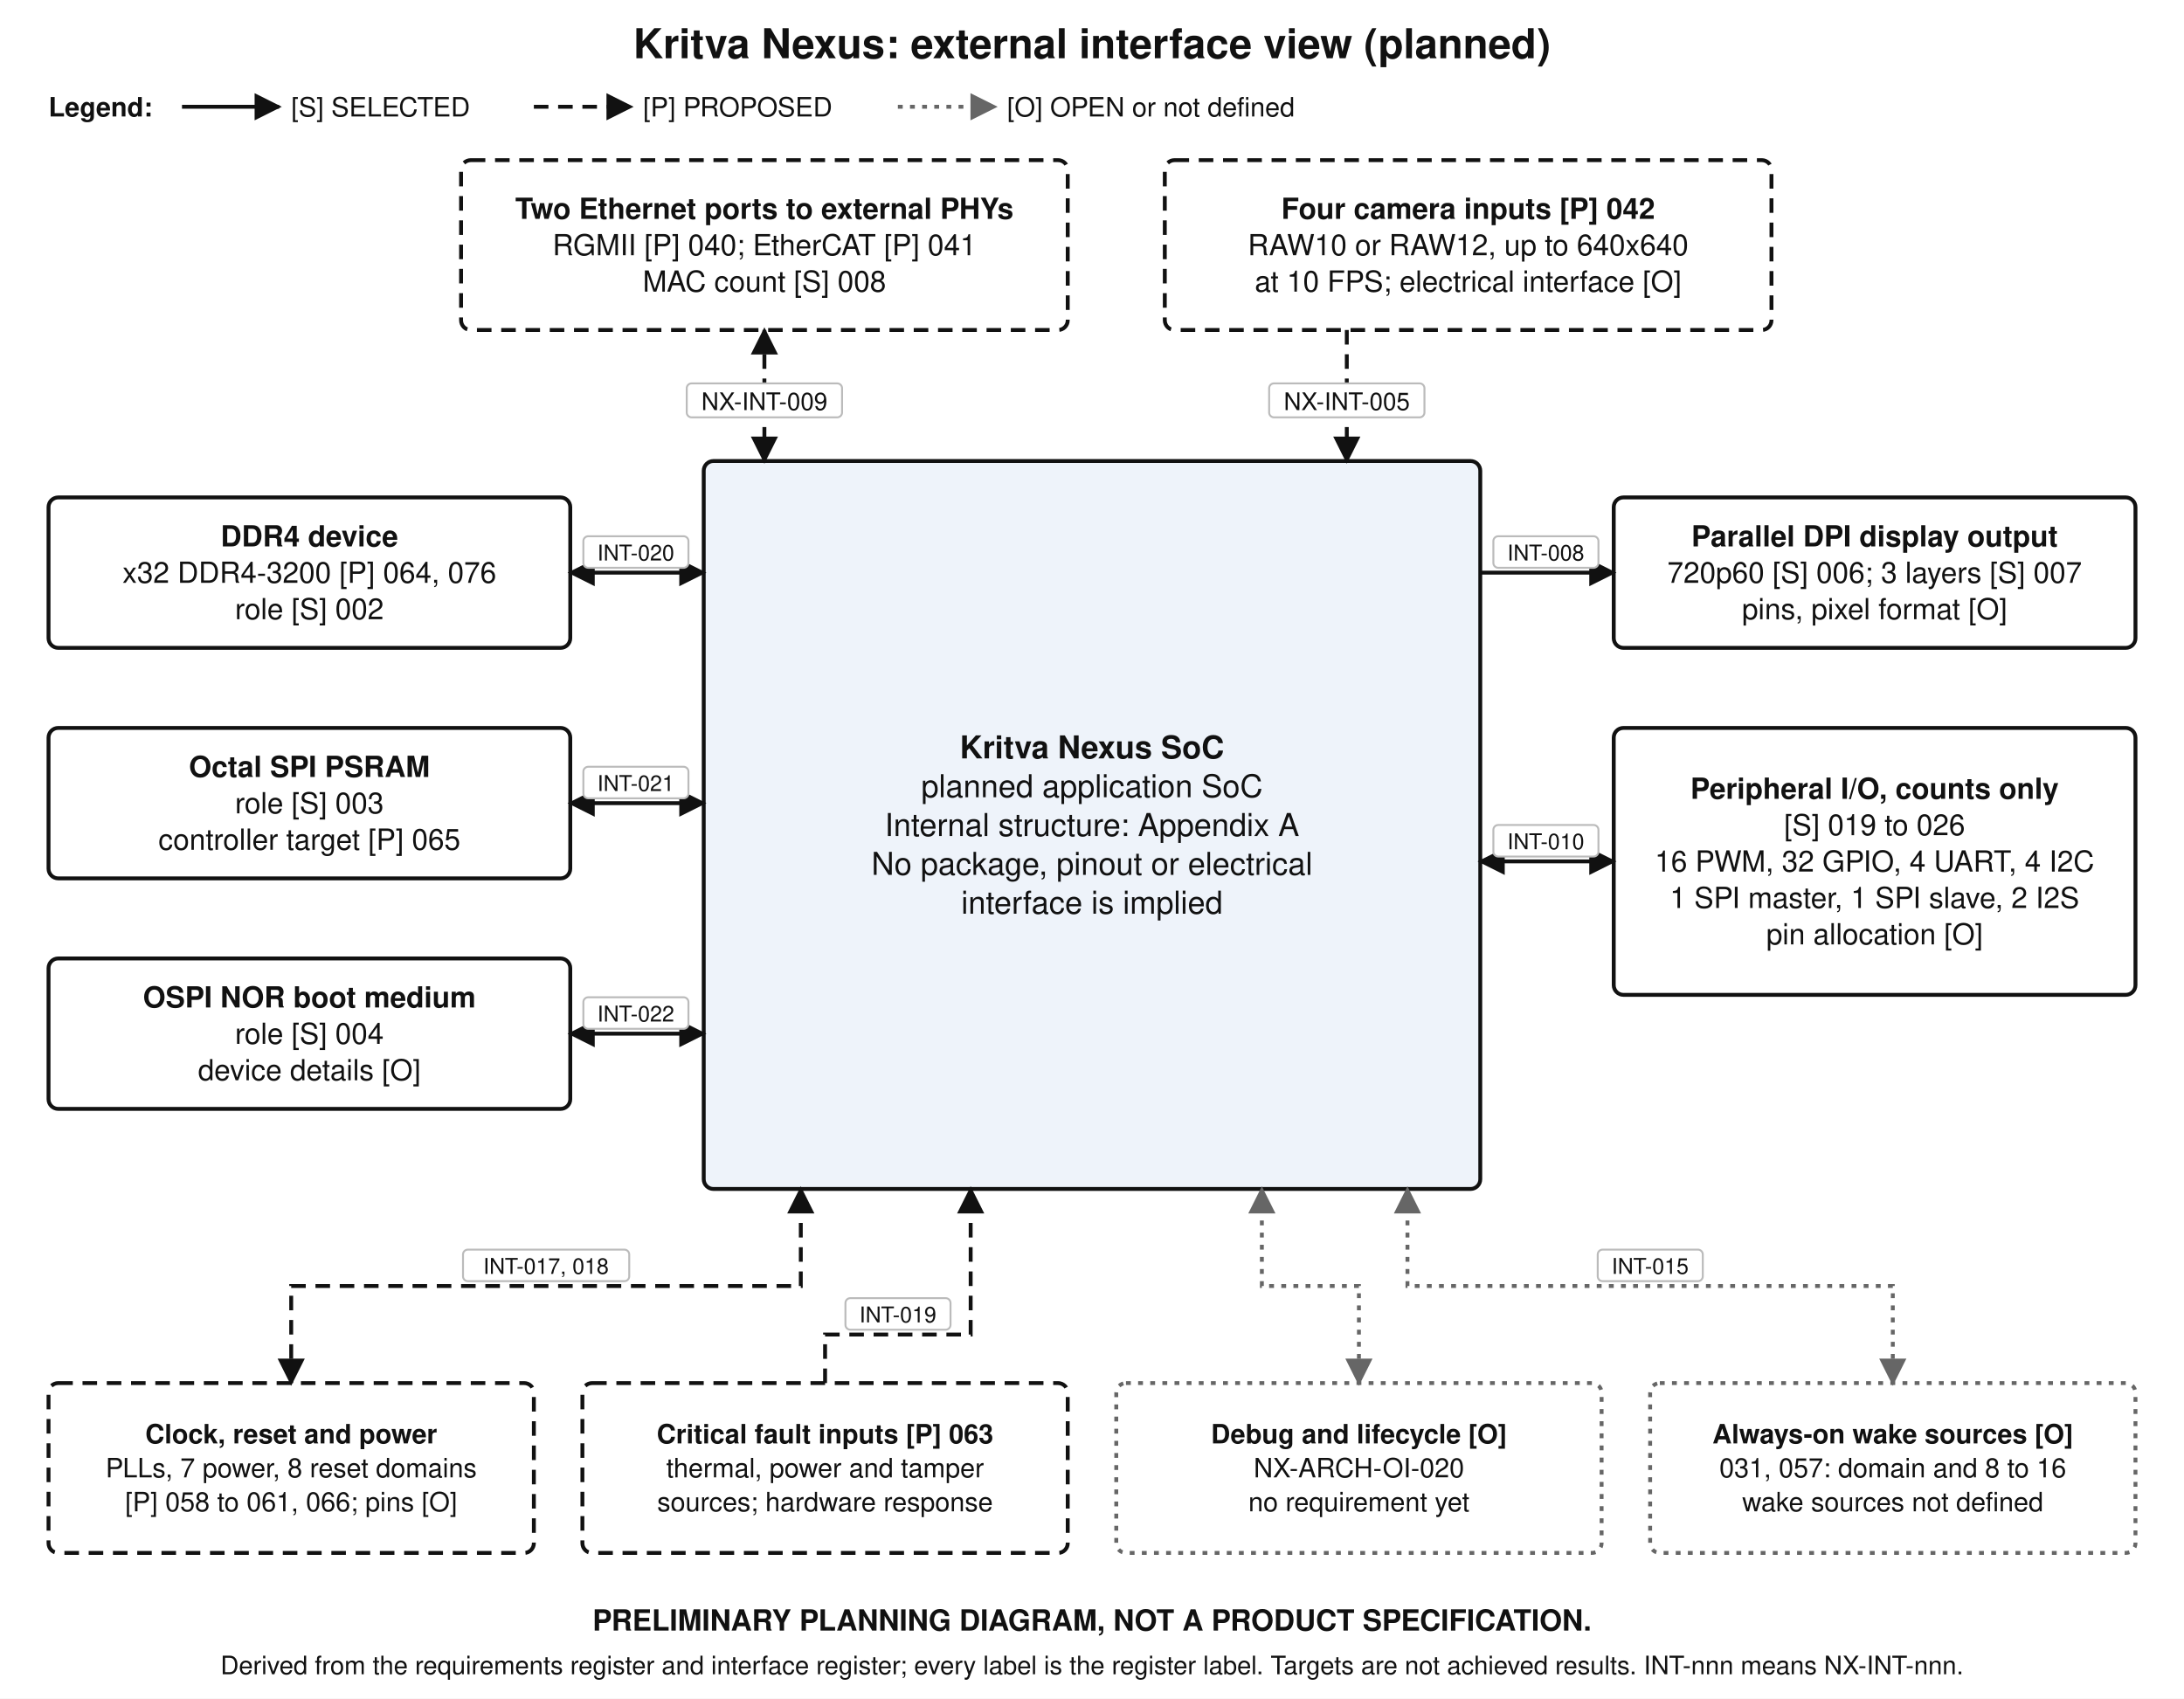
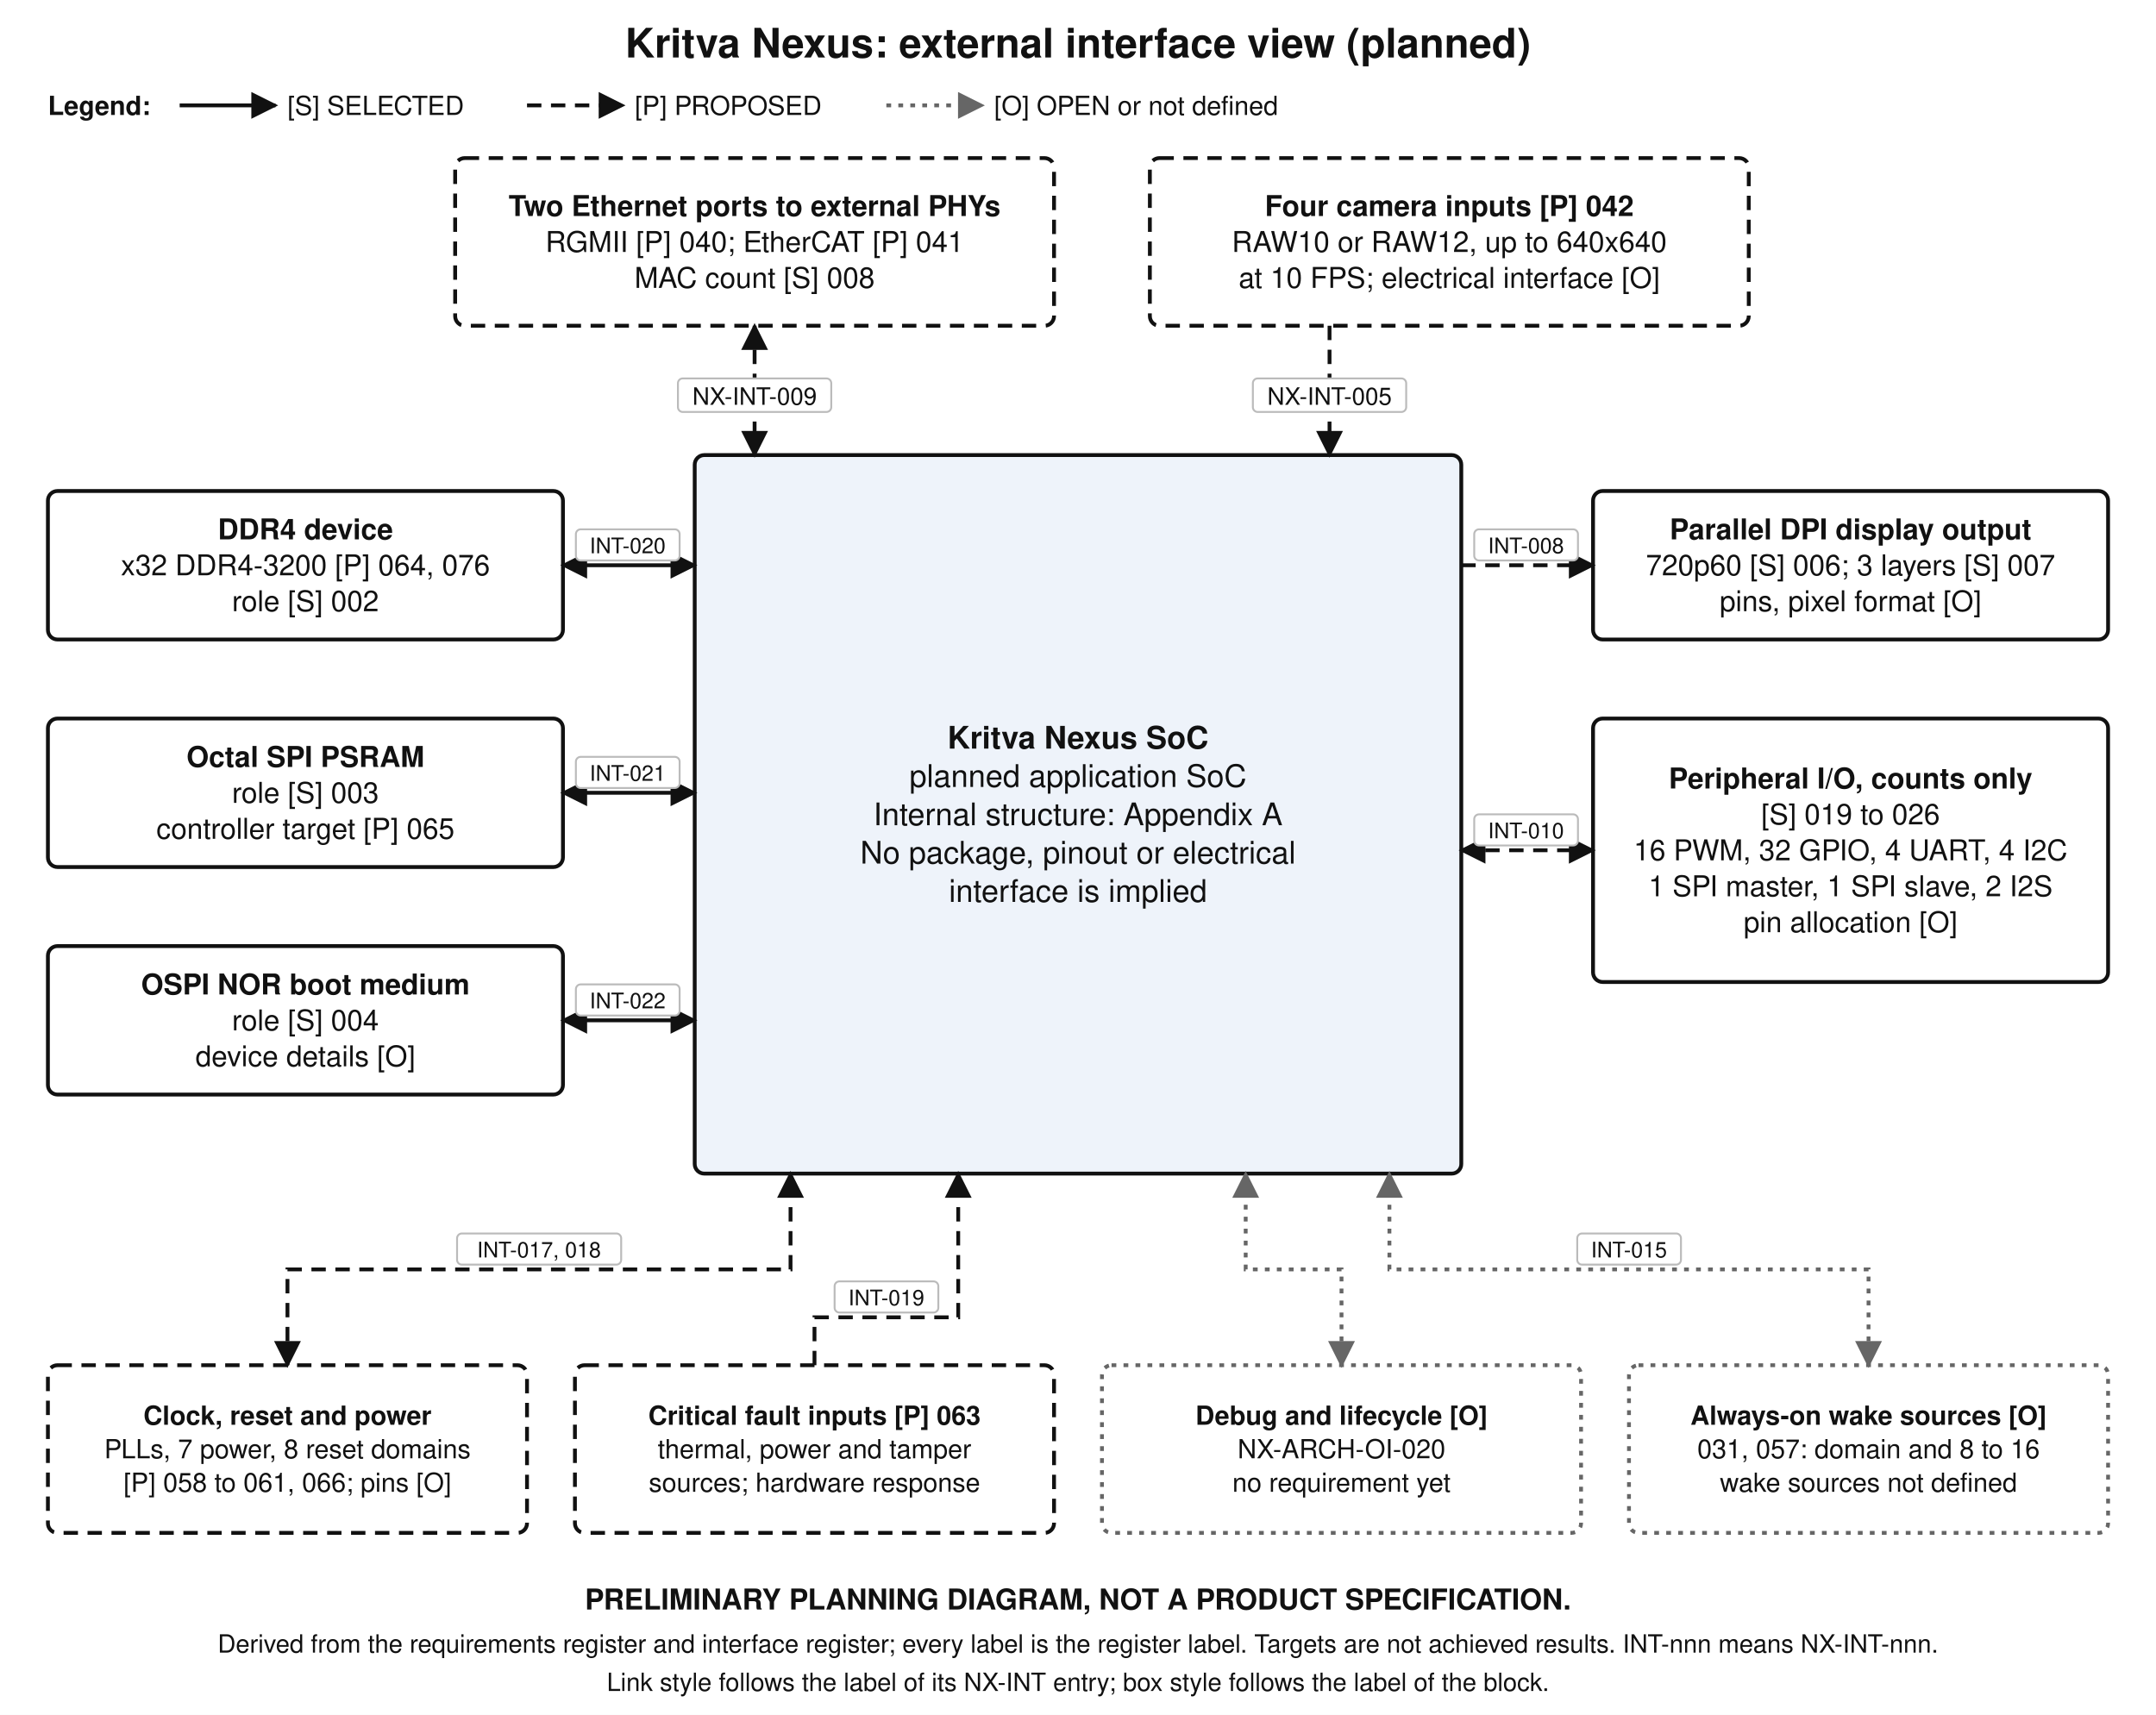
- <svg xmlns="http://www.w3.org/2000/svg" viewBox="0 0 900 700" width="900" height="700" font-family="Helvetica, Arial, sans-serif" role="img" aria-labelledby="t d">
+ <svg xmlns="http://www.w3.org/2000/svg" viewBox="0 0 900 716" width="900" height="716" font-family="Helvetica, Arial, sans-serif" role="img" aria-labelledby="t d">
  <defs>
    <marker id="ah" viewBox="0 0 10 10" refX="9" refY="5" markerWidth="7" markerHeight="7" orient="auto-start-reverse">
      <path d="M0,0 L10,5 L0,10 z" fill="#111" />
    </marker>
    <marker id="ao" viewBox="0 0 10 10" refX="9" refY="5" markerWidth="7" markerHeight="7" orient="auto-start-reverse">
      <path d="M0,0 L10,5 L0,10 z" fill="#666" />
    </marker>
  </defs>
-   <rect width="900" height="700" fill="#fff" />
+   <rect width="900" height="716" fill="#fff" />
  <text x="450" y="24" font-size="17" text-anchor="middle" font-weight="bold" fill="#111">Kritva Nexus: external interface view (planned)</text>
  <text x="20" y="48" font-size="11" text-anchor="start" font-weight="bold" fill="#111">Legend:</text>
  <polyline points="75,44 115,44" fill="none" stroke="#111" stroke-width="1.6" marker-end="url(#ah)" />
  <text x="120" y="48" font-size="11" text-anchor="start" font-weight="normal" fill="#111">[S] SELECTED</text>
  <polyline points="220,44 260,44" fill="none" stroke="#111" stroke-width="1.6" stroke-dasharray="6 4" marker-end="url(#ah)" />
  <text x="265" y="48" font-size="11" text-anchor="start" font-weight="normal" fill="#111">[P] PROPOSED</text>
  <polyline points="370,44 410,44" fill="none" stroke="#666" stroke-width="1.6" stroke-dasharray="2 3" marker-end="url(#ao)" />
  <text x="415" y="48" font-size="11" text-anchor="start" font-weight="normal" fill="#111">[O] OPEN or not defined</text>
  <rect x="290" y="190" width="320" height="300" rx="4" fill="#eef3fa" stroke="#111" stroke-width="1.6" />
  <text x="450.0" y="312.55" font-size="13" text-anchor="middle" font-weight="bold" fill="#111">Kritva Nexus SoC</text>
  <text x="450.0" y="328.55" font-size="13" text-anchor="middle" font-weight="normal" fill="#111">planned application SoC</text>
  <text x="450.0" y="344.55" font-size="13" text-anchor="middle" font-weight="normal" fill="#111">Internal structure: Appendix A</text>
  <text x="450.0" y="360.55" font-size="13" text-anchor="middle" font-weight="normal" fill="#111">No package, pinout or electrical</text>
  <text x="450.0" y="376.55" font-size="13" text-anchor="middle" font-weight="normal" fill="#111">interface is implied</text>
  <rect x="190" y="66" width="250" height="70" rx="4" fill="#fff" stroke="#111" stroke-width="1.6" stroke-dasharray="6 4" />
  <text x="315.0" y="90.2" font-size="12" text-anchor="middle" font-weight="bold" fill="#111">Two Ethernet ports to external PHYs</text>
  <text x="315.0" y="105.2" font-size="12" text-anchor="middle" font-weight="normal" fill="#111">RGMII [P] 040; EtherCAT [P] 041</text>
  <text x="315.0" y="120.2" font-size="12" text-anchor="middle" font-weight="normal" fill="#111">MAC count [S] 008</text>
  <polyline points="315,136 315,190" fill="none" stroke="#111" stroke-width="1.6" stroke-dasharray="6 4" marker-end="url(#ah)" marker-start="url(#ah)" />
  <rect x="283.0" y="158" width="64.0" height="14" rx="2" fill="#fff" stroke="#bbb" stroke-width="0.8" />
  <text x="315.0" y="169" font-size="10" text-anchor="middle" font-weight="normal" fill="#111">NX-INT-009</text>
  <rect x="480" y="66" width="250" height="70" rx="4" fill="#fff" stroke="#111" stroke-width="1.6" stroke-dasharray="6 4" />
  <text x="605.0" y="90.2" font-size="12" text-anchor="middle" font-weight="bold" fill="#111">Four camera inputs [P] 042</text>
  <text x="605.0" y="105.2" font-size="12" text-anchor="middle" font-weight="normal" fill="#111">RAW10 or RAW12, up to 640x640</text>
  <text x="605.0" y="120.2" font-size="12" text-anchor="middle" font-weight="normal" fill="#111">at 10 FPS; electrical interface [O]</text>
  <polyline points="555,136 555,190" fill="none" stroke="#111" stroke-width="1.6" stroke-dasharray="6 4" marker-end="url(#ah)" />
  <rect x="523.0" y="158" width="64.0" height="14" rx="2" fill="#fff" stroke="#bbb" stroke-width="0.8" />
  <text x="555.0" y="169" font-size="10" text-anchor="middle" font-weight="normal" fill="#111">NX-INT-005</text>
  <rect x="20" y="205" width="215" height="62" rx="4" fill="#fff" stroke="#111" stroke-width="1.6" />
  <text x="127.5" y="225.2" font-size="12" text-anchor="middle" font-weight="bold" fill="#111">DDR4 device</text>
  <text x="127.5" y="240.2" font-size="12" text-anchor="middle" font-weight="normal" fill="#111">x32 DDR4-3200 [P] 064, 076</text>
  <text x="127.5" y="255.2" font-size="12" text-anchor="middle" font-weight="normal" fill="#111">role [S] 002</text>
  <polyline points="235,236 290,236" fill="none" stroke="#111" stroke-width="1.6" marker-end="url(#ah)" marker-start="url(#ah)" />
  <rect x="240.4" y="221" width="43.3" height="13" rx="2" fill="#fff" stroke="#bbb" stroke-width="0.8" />
  <text x="262.0" y="231" font-size="9" text-anchor="middle" font-weight="normal" fill="#111">INT-020</text>
  <rect x="20" y="300" width="215" height="62" rx="4" fill="#fff" stroke="#111" stroke-width="1.6" />
  <text x="127.5" y="320.2" font-size="12" text-anchor="middle" font-weight="bold" fill="#111">Octal SPI PSRAM</text>
  <text x="127.5" y="335.2" font-size="12" text-anchor="middle" font-weight="normal" fill="#111">role [S] 003</text>
  <text x="127.5" y="350.2" font-size="12" text-anchor="middle" font-weight="normal" fill="#111">controller target [P] 065</text>
  <polyline points="235,331 290,331" fill="none" stroke="#111" stroke-width="1.6" marker-end="url(#ah)" marker-start="url(#ah)" />
  <rect x="240.4" y="316" width="43.3" height="13" rx="2" fill="#fff" stroke="#bbb" stroke-width="0.8" />
  <text x="262.0" y="326" font-size="9" text-anchor="middle" font-weight="normal" fill="#111">INT-021</text>
  <rect x="20" y="395" width="215" height="62" rx="4" fill="#fff" stroke="#111" stroke-width="1.6" />
  <text x="127.5" y="415.2" font-size="12" text-anchor="middle" font-weight="bold" fill="#111">OSPI NOR boot medium</text>
  <text x="127.5" y="430.2" font-size="12" text-anchor="middle" font-weight="normal" fill="#111">role [S] 004</text>
  <text x="127.5" y="445.2" font-size="12" text-anchor="middle" font-weight="normal" fill="#111">device details [O]</text>
  <polyline points="235,426 290,426" fill="none" stroke="#111" stroke-width="1.6" marker-end="url(#ah)" marker-start="url(#ah)" />
  <rect x="240.4" y="411" width="43.3" height="13" rx="2" fill="#fff" stroke="#bbb" stroke-width="0.8" />
  <text x="262.0" y="421" font-size="9" text-anchor="middle" font-weight="normal" fill="#111">INT-022</text>
  <rect x="665" y="205" width="215" height="62" rx="4" fill="#fff" stroke="#111" stroke-width="1.6" />
  <text x="772.5" y="225.2" font-size="12" text-anchor="middle" font-weight="bold" fill="#111">Parallel DPI display output</text>
  <text x="772.5" y="240.2" font-size="12" text-anchor="middle" font-weight="normal" fill="#111">720p60 [S] 006; 3 layers [S] 007</text>
  <text x="772.5" y="255.2" font-size="12" text-anchor="middle" font-weight="normal" fill="#111">pins, pixel format [O]</text>
-   <polyline points="610,236 665,236" fill="none" stroke="#111" stroke-width="1.6" marker-end="url(#ah)" />
+   <polyline points="610,236 665,236" fill="none" stroke="#111" stroke-width="1.6" stroke-dasharray="6 4" marker-end="url(#ah)" />
  <rect x="615.4" y="221" width="43.3" height="13" rx="2" fill="#fff" stroke="#bbb" stroke-width="0.8" />
  <text x="637.0" y="231" font-size="9" text-anchor="middle" font-weight="normal" fill="#111">INT-008</text>
  <rect x="665" y="300" width="215" height="110" rx="4" fill="#fff" stroke="#111" stroke-width="1.6" />
  <text x="772.5" y="329.2" font-size="12" text-anchor="middle" font-weight="bold" fill="#111">Peripheral I/O, counts only</text>
  <text x="772.5" y="344.2" font-size="12" text-anchor="middle" font-weight="normal" fill="#111">[S] 019 to 026</text>
  <text x="772.5" y="359.2" font-size="12" text-anchor="middle" font-weight="normal" fill="#111">16 PWM, 32 GPIO, 4 UART, 4 I2C</text>
  <text x="772.5" y="374.2" font-size="12" text-anchor="middle" font-weight="normal" fill="#111">1 SPI master, 1 SPI slave, 2 I2S</text>
  <text x="772.5" y="389.2" font-size="12" text-anchor="middle" font-weight="normal" fill="#111">pin allocation [O]</text>
-   <polyline points="610,355 665,355" fill="none" stroke="#111" stroke-width="1.6" marker-end="url(#ah)" marker-start="url(#ah)" />
+   <polyline points="610,355 665,355" fill="none" stroke="#111" stroke-width="1.6" stroke-dasharray="6 4" marker-end="url(#ah)" marker-start="url(#ah)" />
  <rect x="615.4" y="340" width="43.3" height="13" rx="2" fill="#fff" stroke="#bbb" stroke-width="0.8" />
  <text x="637.0" y="350" font-size="9" text-anchor="middle" font-weight="normal" fill="#111">INT-010</text>
  <rect x="20" y="570" width="200" height="70" rx="4" fill="#fff" stroke="#111" stroke-width="1.6" stroke-dasharray="6 4" />
  <text x="120.0" y="594.85" font-size="11" text-anchor="middle" font-weight="bold" fill="#111">Clock, reset and power</text>
  <text x="120.0" y="608.85" font-size="11" text-anchor="middle" font-weight="normal" fill="#111">PLLs, 7 power, 8 reset domains</text>
  <text x="120.0" y="622.85" font-size="11" text-anchor="middle" font-weight="normal" fill="#111">[P] 058 to 061, 066; pins [O]</text>
  <polyline points="120,570 120,530 330,530 330,490" fill="none" stroke="#111" stroke-width="1.6" stroke-dasharray="6 4" marker-end="url(#ah)" marker-start="url(#ah)" />
  <rect x="190.8" y="515" width="68.5" height="13" rx="2" fill="#fff" stroke="#bbb" stroke-width="0.8" />
  <text x="225.0" y="525" font-size="9" text-anchor="middle" font-weight="normal" fill="#111">INT-017, 018</text>
  <rect x="240" y="570" width="200" height="70" rx="4" fill="#fff" stroke="#111" stroke-width="1.6" stroke-dasharray="6 4" />
  <text x="340.0" y="594.85" font-size="11" text-anchor="middle" font-weight="bold" fill="#111">Critical fault inputs [P] 063</text>
  <text x="340.0" y="608.85" font-size="11" text-anchor="middle" font-weight="normal" fill="#111">thermal, power and tamper</text>
  <text x="340.0" y="622.85" font-size="11" text-anchor="middle" font-weight="normal" fill="#111">sources; hardware response</text>
  <polyline points="340,570 340,550 400,550 400,490" fill="none" stroke="#111" stroke-width="1.6" stroke-dasharray="6 4" marker-end="url(#ah)" />
  <rect x="348.4" y="535" width="43.3" height="13" rx="2" fill="#fff" stroke="#bbb" stroke-width="0.8" />
  <text x="370.0" y="545" font-size="9" text-anchor="middle" font-weight="normal" fill="#111">INT-019</text>
  <rect x="460" y="570" width="200" height="70" rx="4" fill="#fff" stroke="#666" stroke-width="1.6" stroke-dasharray="2 3" />
  <text x="560.0" y="594.85" font-size="11" text-anchor="middle" font-weight="bold" fill="#111">Debug and lifecycle [O]</text>
  <text x="560.0" y="608.85" font-size="11" text-anchor="middle" font-weight="normal" fill="#111">NX-ARCH-OI-020</text>
  <text x="560.0" y="622.85" font-size="11" text-anchor="middle" font-weight="normal" fill="#111">no requirement yet</text>
  <polyline points="560,570 560,530 520,530 520,490" fill="none" stroke="#666" stroke-width="1.6" stroke-dasharray="2 3" marker-end="url(#ao)" marker-start="url(#ao)" />
  <rect x="680" y="570" width="200" height="70" rx="4" fill="#fff" stroke="#666" stroke-width="1.6" stroke-dasharray="2 3" />
  <text x="780.0" y="594.85" font-size="11" text-anchor="middle" font-weight="bold" fill="#111">Always-on wake sources [O]</text>
  <text x="780.0" y="608.85" font-size="11" text-anchor="middle" font-weight="normal" fill="#111">031, 057: domain and 8 to 16</text>
  <text x="780.0" y="622.85" font-size="11" text-anchor="middle" font-weight="normal" fill="#111">wake sources not defined</text>
  <polyline points="780,570 780,530 580,530 580,490" fill="none" stroke="#666" stroke-width="1.6" stroke-dasharray="2 3" marker-end="url(#ao)" marker-start="url(#ao)" />
  <rect x="658.4" y="515" width="43.3" height="13" rx="2" fill="#fff" stroke="#bbb" stroke-width="0.8" />
  <text x="680.0" y="525" font-size="9" text-anchor="middle" font-weight="normal" fill="#111">INT-015</text>
  <text x="450" y="672" font-size="12" text-anchor="middle" font-weight="bold" fill="#111">PRELIMINARY PLANNING DIAGRAM, NOT A PRODUCT SPECIFICATION.</text>
  <text x="450" y="690" font-size="10.5" text-anchor="middle" font-weight="normal" fill="#111">Derived from the requirements register and interface register; every label is the register label. Targets are not achieved results. INT-nnn means NX-INT-nnn.</text>
+   <text x="450" y="706" font-size="10.5" text-anchor="middle" font-weight="normal" fill="#111">Link style follows the label of its NX-INT entry; box style follows the label of the block.</text>
</svg>
